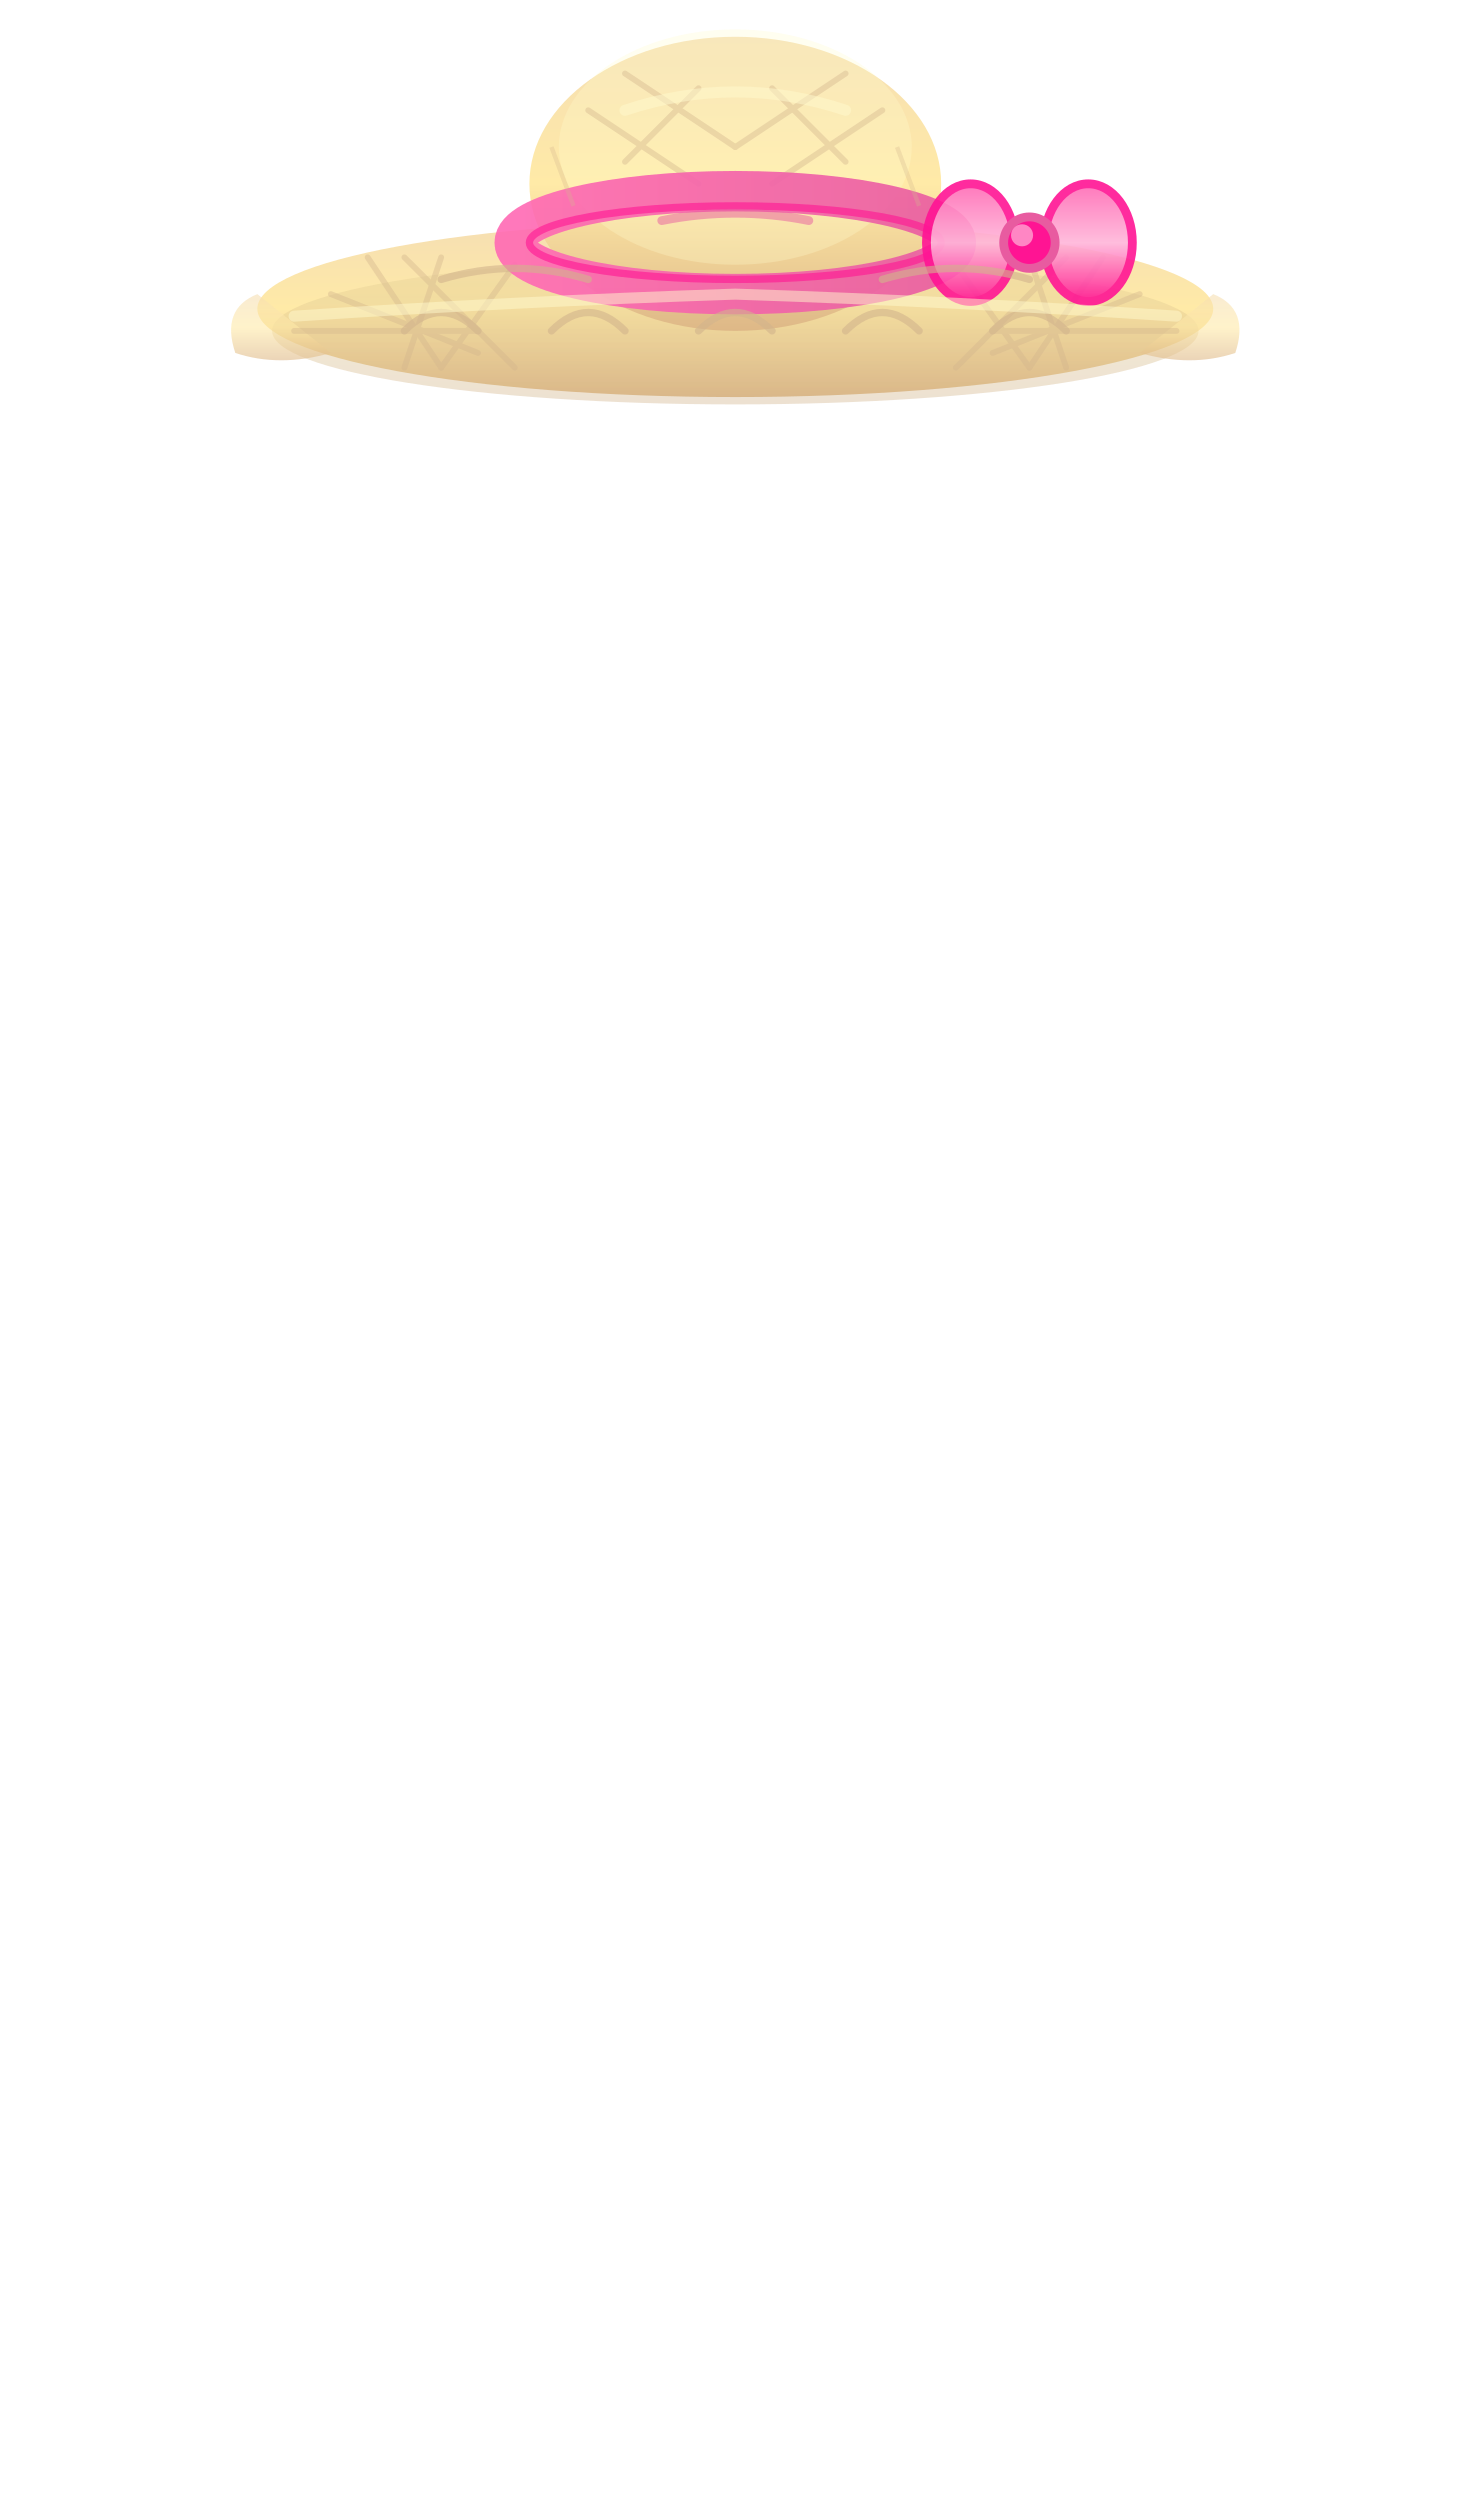
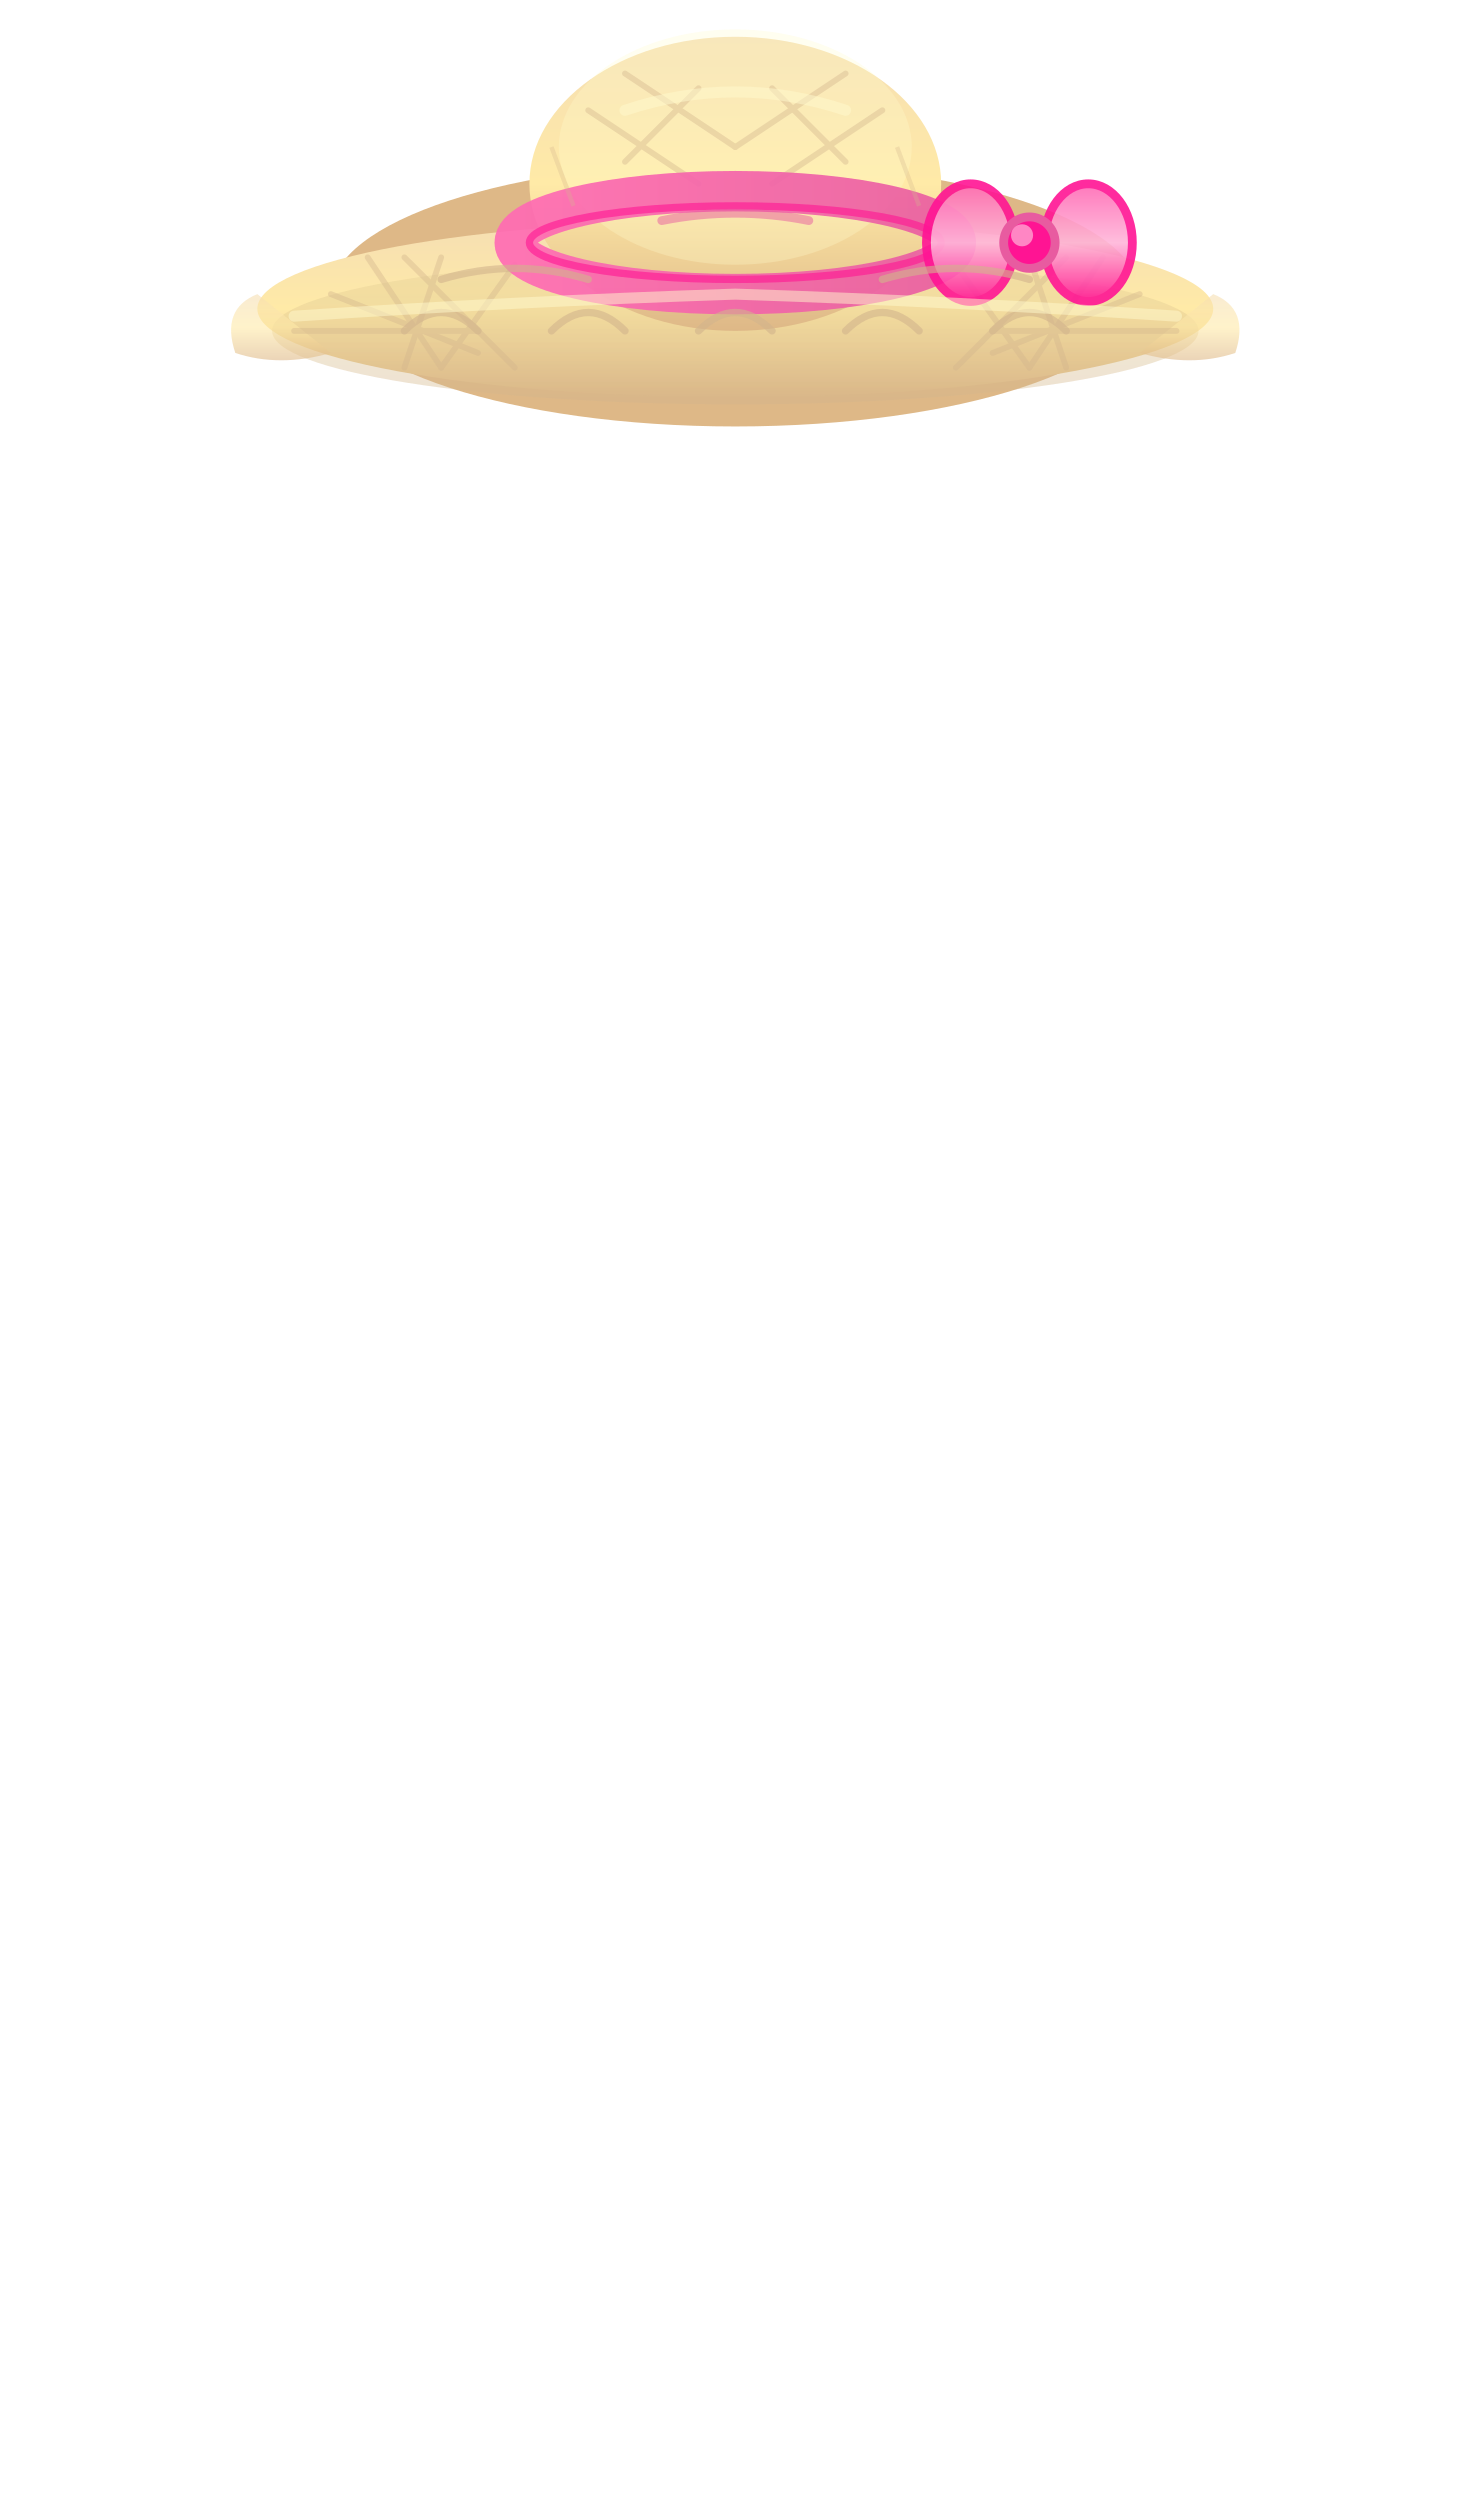
<svg xmlns="http://www.w3.org/2000/svg" viewBox="0 0 200 340">
  <defs>
    <linearGradient id="sh-straw" x1="0" y1="0" x2="0" y2="1">
      <stop offset="0%" stop-color="#F5DEB3" />
      <stop offset="50%" stop-color="#FFEAA7" />
      <stop offset="100%" stop-color="#DEB887" />
    </linearGradient>
    <linearGradient id="sh-straw-shadow" x1="0" y1="0" x2="0" y2="1">
      <stop offset="0%" stop-color="#E8D496" />
      <stop offset="100%" stop-color="#D2B48C" />
    </linearGradient>
    <linearGradient id="sh-ribbon" x1="0" y1="0" x2="0" y2="1">
      <stop offset="0%" stop-color="#FF69B4" />
      <stop offset="50%" stop-color="#FFB6D9" />
      <stop offset="100%" stop-color="#FF1493" />
    </linearGradient>
    <linearGradient id="sh-ribbon-dark" x1="0" y1="0" x2="1" y2="0">
      <stop offset="0%" stop-color="#FF69B4" />
      <stop offset="100%" stop-color="#E85BA0" />
    </linearGradient>
  </defs>
  <style>
    .sh-weave { stroke:#D2B48C; stroke-width:0.8; fill:none; opacity:0.4; stroke-linecap:round }
    .sh-bow { fill:url(#sh-ribbon); stroke:#FF1493; stroke-width:1.2; stroke-linejoin:round }
    .sh-ribbon-band { fill:none; stroke:url(#sh-ribbon-dark); stroke-width:5; stroke-linecap:round; opacity:0.95 }
    .sh-scallop { fill:none; stroke:#D2B48C; stroke-width:1; opacity:0.6; stroke-linecap:round }
    .sh-highlight { fill:none; stroke:#FFFACD; stroke-width:1.5; opacity:0.5; stroke-linecap:round }
  </style>
  <g id="clothing">
+     <ellipse cx="100" cy="40" rx="55" ry="18" fill="#DEB887" stroke="none" />
    <ellipse cx="100" cy="42" rx="65" ry="12" fill="url(#sh-straw)" />
    <ellipse cx="100" cy="45" rx="63" ry="10" fill="url(#sh-straw-shadow)" opacity="0.4" />
    <path d="M35 40 Q30 42 32 48 Q38 50 45 48" fill="url(#sh-straw)" opacity="0.6" />
    <path d="M165 40 Q170 42 168 48 Q162 50 155 48" fill="url(#sh-straw)" opacity="0.6" />
    <ellipse cx="100" cy="25" rx="28" ry="20" fill="url(#sh-straw)" />
    <ellipse cx="100" cy="20" rx="24" ry="16" fill="#FFFACD" opacity="0.3" />
    <g class="sh-weave">
      <line x1="50" y1="35" x2="60" y2="50" />
      <line x1="55" y1="35" x2="70" y2="50" />
      <line x1="45" y1="40" x2="65" y2="48" />
      <line x1="40" y1="45" x2="65" y2="45" />
      <line x1="60" y1="35" x2="55" y2="50" />
      <line x1="70" y1="36" x2="60" y2="50" />
    </g>
    <g class="sh-weave">
      <line x1="150" y1="35" x2="140" y2="50" />
      <line x1="145" y1="35" x2="130" y2="50" />
      <line x1="155" y1="40" x2="135" y2="48" />
      <line x1="160" y1="45" x2="135" y2="45" />
      <line x1="140" y1="35" x2="145" y2="50" />
      <line x1="130" y1="36" x2="140" y2="50" />
    </g>
    <g class="sh-weave">
      <line x1="80" y1="15" x2="95" y2="25" />
      <line x1="105" y1="25" x2="120" y2="15" />
      <line x1="85" y1="10" x2="100" y2="20" />
      <line x1="100" y1="20" x2="115" y2="10" />
      <line x1="95" y1="12" x2="85" y2="22" />
      <line x1="115" y1="22" x2="105" y2="12" />
    </g>
    <ellipse cx="100" cy="33" rx="30" ry="7" fill="none" stroke="url(#sh-ribbon-dark)" stroke-width="5.5" opacity="0.9" stroke-linecap="round" />
    <ellipse cx="100" cy="33" rx="28" ry="5" fill="none" stroke="#FF1493" stroke-width="1" opacity="0.6" />
    <g transform="translate(140, 33)">
      <ellipse cx="-8" cy="0" rx="6" ry="8" class="sh-bow" opacity="0.9" />
      <ellipse cx="8" cy="0" rx="6" ry="8" class="sh-bow" opacity="0.9" />
      <circle cx="0" cy="0" r="3.5" fill="#FF1493" stroke="#E85BA0" stroke-width="1.2" />
      <circle cx="-1" cy="-1" r="1.5" fill="#FFB6D9" opacity="0.7" />
    </g>
    <g class="sh-scallop" opacity="0.5">
      <path d="M55 45 Q60 40 65 45" />
      <path d="M75 45 Q80 40 85 45" />
      <path d="M95 45 Q100 40 105 45" />
      <path d="M115 45 Q120 40 125 45" />
      <path d="M135 45 Q140 40 145 45" />
    </g>
    <g class="sh-scallop" opacity="0.3">
      <path d="M60 38 Q70 35 80 38" />
      <path d="M120 38 Q130 35 140 38" />
    </g>
    <path d="M40 43 Q70 41 100 40 Q130 41 160 43" class="sh-highlight" opacity="0.6" />
    <path d="M85 15 Q100 10 115 15" class="sh-highlight" opacity="0.5" />
    <line x1="75" y1="20" x2="78" y2="28" stroke="#D2B48C" stroke-width="0.6" opacity="0.3" />
    <line x1="122" y1="20" x2="125" y2="28" stroke="#D2B48C" stroke-width="0.6" opacity="0.3" />
    <path d="M90 30 Q100 28 110 30" fill="none" stroke="#E85BA0" stroke-width="1.2" opacity="0.5" stroke-linecap="round" />
  </g>
</svg>
